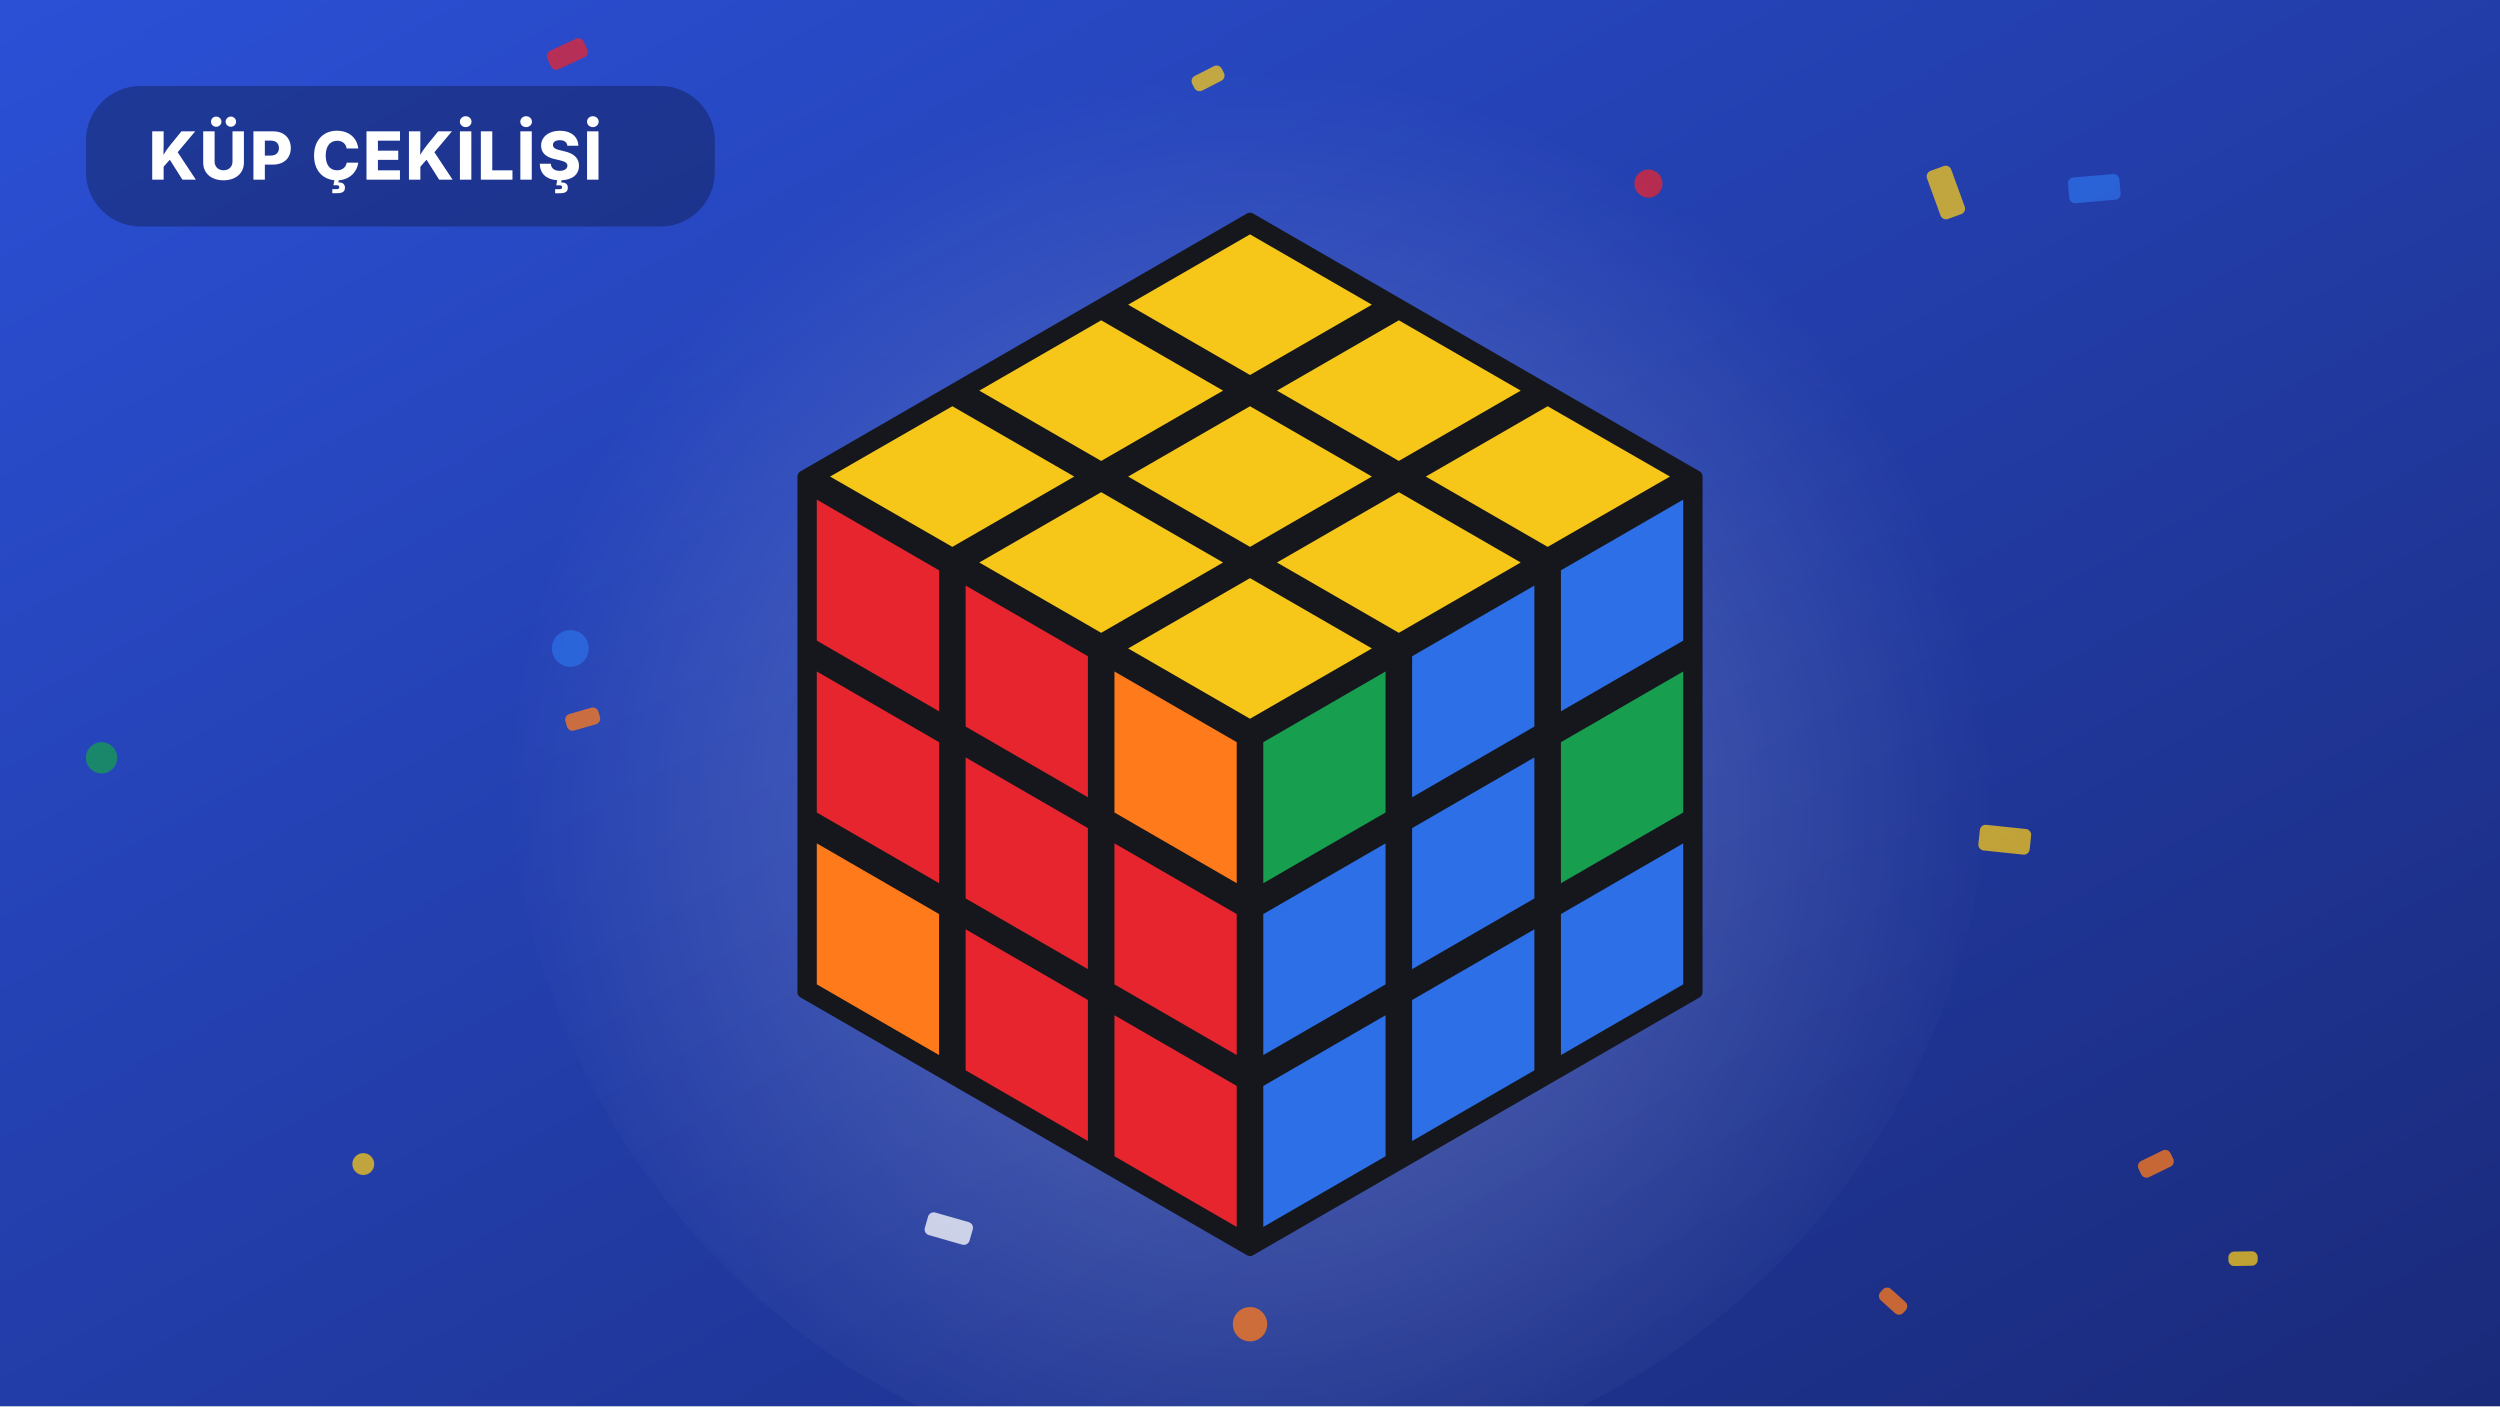
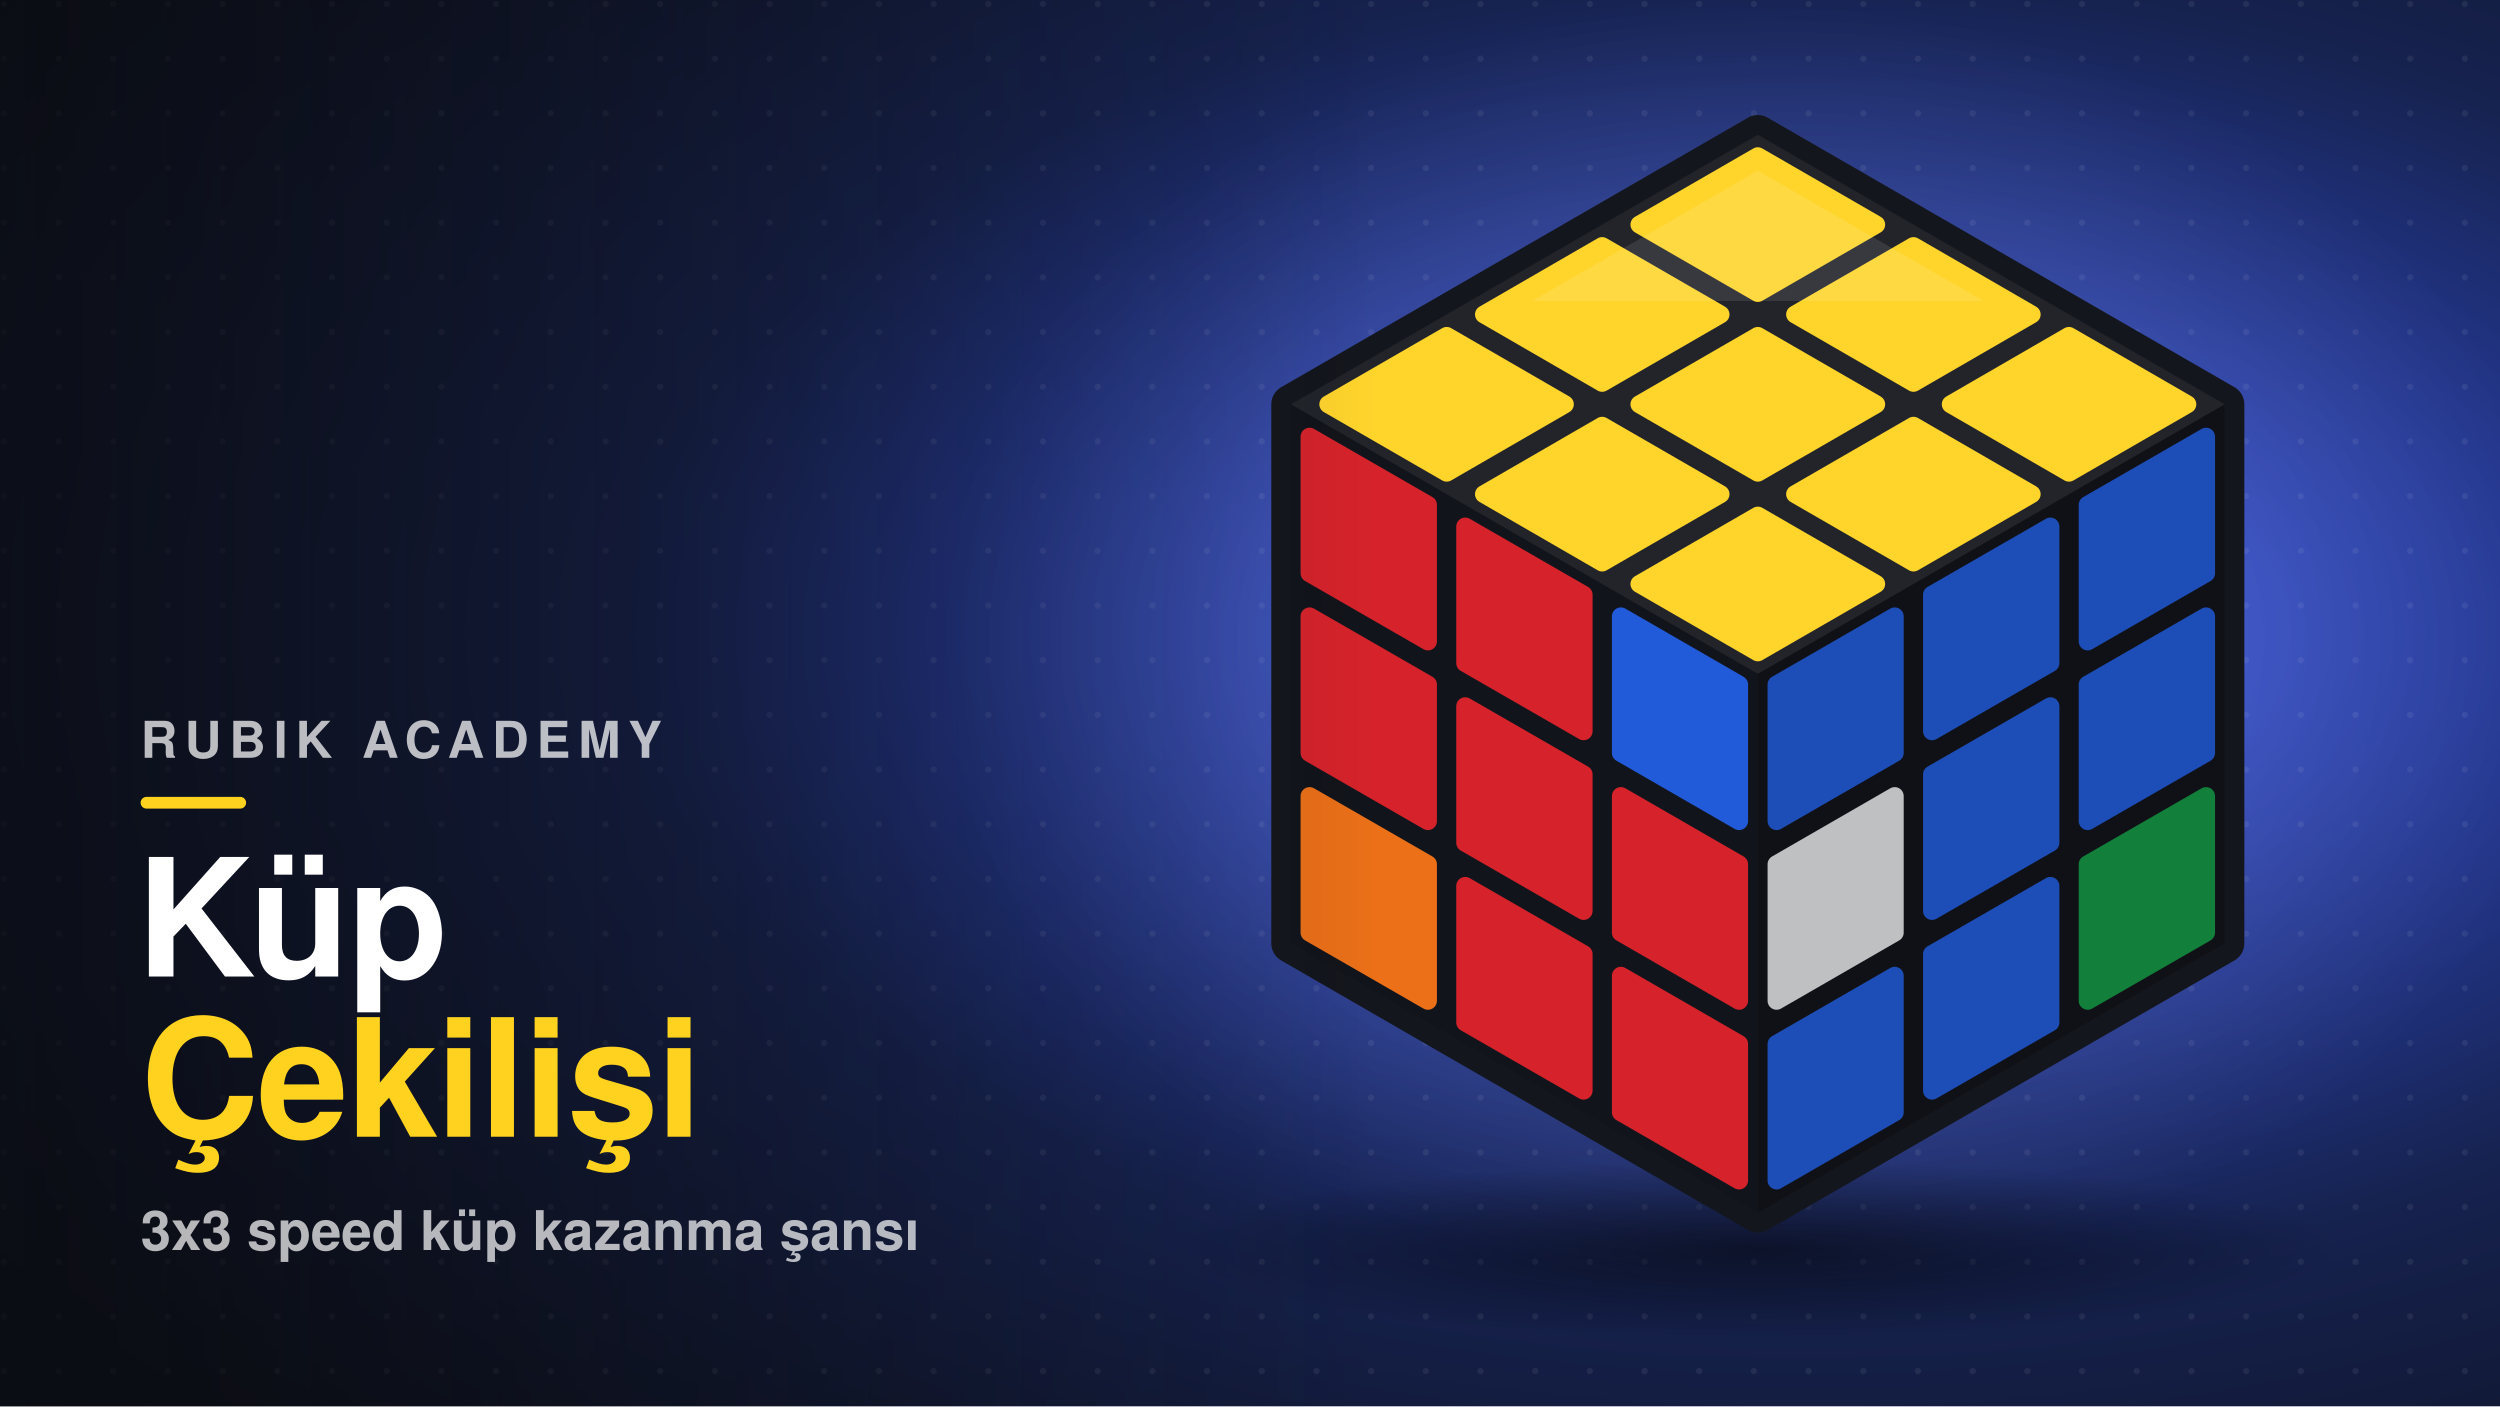
- <svg xmlns="http://www.w3.org/2000/svg" viewBox="0 0 640 360">
+ <svg xmlns="http://www.w3.org/2000/svg" viewBox="0 0 1280 720">
  <defs>
-     <linearGradient id="g" x1="0" y1="0" x2="1" y2="1">
-       <stop offset="0" stop-color="#2b50d6" />
-       <stop offset="1" stop-color="#1a2a7a" />
-     </linearGradient>
-     <radialGradient id="l" cx=".5" cy=".55" r=".5">
-       <stop offset="0" stop-color="#fff" stop-opacity=".28" />
+     <radialGradient id="bg" cx=".72" cy=".45" r=".85">
+       <stop offset="0" stop-color="#3b5bff" />
+       <stop offset=".55" stop-color="#16224f" />
+       <stop offset="1" stop-color="#0b0d14" />
+     </radialGradient>
+     <radialGradient id="spot" cx=".5" cy=".5" r=".5">
+       <stop offset="0" stop-color="#fff" stop-opacity=".22" />
      <stop offset="1" stop-color="#fff" stop-opacity="0" />
    </radialGradient>
+     <radialGradient id="sh" cx=".5" cy=".5" r=".5">
+       <stop offset="0" stop-color="#000" stop-opacity=".55" />
+       <stop offset="1" stop-color="#000" stop-opacity="0" />
+     </radialGradient>
+     <linearGradient id="fade" x1="0" x2="1">
+       <stop offset="0" stop-color="#0b0d14" stop-opacity=".75" />
+       <stop offset=".55" stop-color="#0b0d14" stop-opacity="0" />
+     </linearGradient>
+     <pattern id="dots" width="28" height="28" patternUnits="userSpaceOnUse">
+       <circle cx="2" cy="2" r="1.6" fill="#fff" opacity=".07" />
+     </pattern>
  </defs>
-   <rect width="640" height="360" fill="url(#g)" />
-   <circle cx="320" cy="190" r="190" fill="url(#l)" />
-   <circle cx="93" cy="298" r="2.8" fill="#f6c719" opacity=".75" />
-   <rect x="499" y="42" width="13.1" height="6.6" rx="1.5" fill="#f6c719" opacity=".75" transform="rotate(70 499 42)" />
-   <rect x="507" y="211" width="13.2" height="6.6" rx="1.5" fill="#f6c719" opacity=".75" transform="rotate(6 507 211)" />
-   <circle cx="26" cy="194" r="4.0" fill="#179e4f" opacity=".75" />
-   <rect x="483" y="329" width="7.9" height="3.9" rx="1.5" fill="#ff7a1a" opacity=".75" transform="rotate(42 483 329)" />
-   <circle cx="146" cy="166" r="4.7" fill="#2c6fe6" opacity=".75" />
-   <rect x="578" y="324" width="7.5" height="3.7" rx="1.5" fill="#f6c719" opacity=".75" transform="rotate(179 578 324)" />
-   <rect x="543" y="51" width="13.2" height="6.6" rx="1.5" fill="#2c6fe6" opacity=".75" transform="rotate(175 543 51)" />
-   <circle cx="320" cy="339" r="4.4" fill="#ff7a1a" opacity=".75" />
-   <rect x="557" y="298" width="9.1" height="4.6" rx="1.5" fill="#ff7a1a" opacity=".75" transform="rotate(154 557 298)" />
-   <rect x="238" y="310" width="11.9" height="6.0" rx="1.5" fill="#ffffff" opacity=".75" transform="rotate(16 238 310)" />
-   <circle cx="422" cy="47" r="3.6" fill="#e6252f" opacity=".75" />
-   <rect x="314" y="20" width="8.5" height="4.2" rx="1.5" fill="#f6c719" opacity=".75" transform="rotate(153 314 20)" />
-   <rect x="151" y="14" width="10.3" height="5.2" rx="1.5" fill="#e6252f" opacity=".75" transform="rotate(155 151 14)" />
-   <rect x="154" y="185" width="8.8" height="4.4" rx="1.5" fill="#ff7a1a" opacity=".75" transform="rotate(164 154 185)" />
-   <g stroke="#15171c" stroke-width="3.1" stroke-linejoin="round">
-     <polygon points="320.0,56.0 434.3,122.0 434.3,254.0 320.0,320.0 205.7,254.0 205.7,122.0" fill="#15171c" />
-     <polygon points="320.0,60.0 351.2,78.0 320.0,96.0 288.8,78.0" fill="#f6c719" stroke="none" rx="2" />
-     <polygon points="430.9,127.9 399.6,146.0 399.6,182.1 430.9,164.0" fill="#2c6fe6" stroke="none" />
-     <polygon points="209.1,127.9 240.4,146.0 240.4,182.1 209.1,164.0" fill="#e6252f" stroke="none" />
-     <polygon points="281.9,82.0 313.1,100.0 281.9,118.0 250.7,100.0" fill="#f6c719" stroke="none" rx="2" />
-     <polygon points="430.9,171.9 399.6,190.0 399.6,226.1 430.9,208.0" fill="#179e4f" stroke="none" />
-     <polygon points="209.1,171.9 240.4,190.0 240.4,226.1 209.1,208.0" fill="#e6252f" stroke="none" />
-     <polygon points="243.8,104.0 275.0,122.0 243.8,140.0 212.5,122.0" fill="#f6c719" stroke="none" rx="2" />
-     <polygon points="430.9,215.9 399.6,234.0 399.6,270.1 430.9,252.0" fill="#2c6fe6" stroke="none" />
-     <polygon points="209.1,215.9 240.4,234.0 240.4,270.1 209.1,252.0" fill="#ff7a1a" stroke="none" />
-     <polygon points="358.1,82.0 389.3,100.0 358.1,118.0 326.9,100.0" fill="#f6c719" stroke="none" rx="2" />
-     <polygon points="392.8,149.9 361.5,168.0 361.5,204.1 392.8,186.0" fill="#2c6fe6" stroke="none" />
-     <polygon points="247.2,149.9 278.5,168.0 278.5,204.1 247.2,186.0" fill="#e6252f" stroke="none" />
-     <polygon points="320.0,104.0 351.2,122.0 320.0,140.0 288.8,122.0" fill="#f6c719" stroke="none" rx="2" />
-     <polygon points="392.8,193.9 361.5,212.0 361.5,248.1 392.8,230.0" fill="#2c6fe6" stroke="none" />
-     <polygon points="247.2,193.9 278.5,212.0 278.5,248.1 247.2,230.0" fill="#e6252f" stroke="none" />
-     <polygon points="281.9,126.0 313.1,144.0 281.9,162.0 250.7,144.0" fill="#f6c719" stroke="none" rx="2" />
-     <polygon points="392.8,237.9 361.5,256.0 361.5,292.1 392.8,274.0" fill="#2c6fe6" stroke="none" />
-     <polygon points="247.2,237.9 278.5,256.0 278.5,292.1 247.2,274.0" fill="#e6252f" stroke="none" />
-     <polygon points="396.2,104.0 427.5,122.0 396.2,140.0 365.0,122.0" fill="#f6c719" stroke="none" rx="2" />
-     <polygon points="354.7,171.9 323.4,190.0 323.4,226.1 354.7,208.0" fill="#179e4f" stroke="none" />
-     <polygon points="285.3,171.9 316.6,190.0 316.6,226.1 285.3,208.0" fill="#ff7a1a" stroke="none" />
-     <polygon points="358.1,126.0 389.3,144.0 358.1,162.0 326.9,144.0" fill="#f6c719" stroke="none" rx="2" />
-     <polygon points="354.7,215.9 323.4,234.0 323.4,270.1 354.7,252.0" fill="#2c6fe6" stroke="none" />
-     <polygon points="285.3,215.9 316.6,234.0 316.6,270.1 285.3,252.0" fill="#e6252f" stroke="none" />
-     <polygon points="320.0,148.0 351.2,166.0 320.0,184.0 288.8,166.0" fill="#f6c719" stroke="none" rx="2" />
-     <polygon points="354.7,259.9 323.4,278.0 323.4,314.1 354.7,296.0" fill="#2c6fe6" stroke="none" />
-     <polygon points="285.3,259.9 316.6,278.0 316.6,314.1 285.3,296.0" fill="#e6252f" stroke="none" />
-   </g>
-   <g font-family="Plus Jakarta Sans,Inter,Arial,sans-serif" font-weight="800">
-     <rect x="22" y="22" rx="14" width="161" height="36" fill="#000" opacity=".28" />
-     <text x="38" y="46" font-size="17" fill="#fff" letter-spacing=".5">KÜP ÇEKİLİŞİ</text>
+   <rect width="1280" height="720" fill="url(#bg)" />
+   <rect width="1280" height="720" fill="url(#dots)" />
+   <ellipse cx="900" cy="330" rx="420" ry="330" fill="url(#spot)" />
+   <ellipse cx="900" cy="640" rx="300" ry="46" fill="url(#sh)" />
+   <polygon points="900.0,69.0 1139.0,207.0 1139.0,483.0 900.0,621.0 661.0,483.0 661.0,207.0" fill="#14161d" stroke="#14161d" stroke-width="20.2" stroke-linejoin="round" />
+   <polygon points="900.0,80.0 960.6,115.0 900.0,150.0 839.4,115.0" fill="#ffd21f" stroke="#ffd21f" stroke-width="9.2" stroke-linejoin="round" />
+   <polygon points="1129.5,223.6 1068.9,258.5 1068.9,328.4 1129.5,293.5" fill="#2563eb" stroke="#2563eb" stroke-width="9.2" stroke-linejoin="round" />
+   <polygon points="670.5,223.6 731.1,258.5 731.1,328.4 670.5,293.5" fill="#e8262f" stroke="#e8262f" stroke-width="9.2" stroke-linejoin="round" />
+   <polygon points="820.3,126.0 880.9,161.0 820.3,196.0 759.8,161.0" fill="#ffd21f" stroke="#ffd21f" stroke-width="9.2" stroke-linejoin="round" />
+   <polygon points="1129.5,315.6 1068.9,350.5 1068.9,420.4 1129.5,385.5" fill="#2563eb" stroke="#2563eb" stroke-width="9.2" stroke-linejoin="round" />
+   <polygon points="670.5,315.6 731.1,350.5 731.1,420.4 670.5,385.5" fill="#e8262f" stroke="#e8262f" stroke-width="9.2" stroke-linejoin="round" />
+   <polygon points="740.7,172.0 801.2,207.0 740.7,242.0 680.1,207.0" fill="#ffd21f" stroke="#ffd21f" stroke-width="9.2" stroke-linejoin="round" />
+   <polygon points="1129.5,407.6 1068.9,442.5 1068.9,512.4 1129.5,477.5" fill="#17a34a" stroke="#17a34a" stroke-width="9.2" stroke-linejoin="round" />
+   <polygon points="670.5,407.6 731.1,442.5 731.1,512.4 670.5,477.5" fill="#ff7a1a" stroke="#ff7a1a" stroke-width="9.2" stroke-linejoin="round" />
+   <polygon points="979.7,126.0 1040.2,161.0 979.7,196.0 919.1,161.0" fill="#ffd21f" stroke="#ffd21f" stroke-width="9.2" stroke-linejoin="round" />
+   <polygon points="1049.8,269.6 989.2,304.5 989.2,374.4 1049.8,339.5" fill="#2563eb" stroke="#2563eb" stroke-width="9.2" stroke-linejoin="round" />
+   <polygon points="750.2,269.6 810.8,304.5 810.8,374.4 750.2,339.5" fill="#e8262f" stroke="#e8262f" stroke-width="9.2" stroke-linejoin="round" />
+   <polygon points="900.0,172.0 960.6,207.0 900.0,242.0 839.4,207.0" fill="#ffd21f" stroke="#ffd21f" stroke-width="9.2" stroke-linejoin="round" />
+   <polygon points="1049.8,361.6 989.2,396.5 989.2,466.4 1049.8,431.5" fill="#2563eb" stroke="#2563eb" stroke-width="9.2" stroke-linejoin="round" />
+   <polygon points="750.2,361.6 810.8,396.5 810.8,466.4 750.2,431.5" fill="#e8262f" stroke="#e8262f" stroke-width="9.2" stroke-linejoin="round" />
+   <polygon points="820.3,218.0 880.9,253.0 820.3,288.0 759.8,253.0" fill="#ffd21f" stroke="#ffd21f" stroke-width="9.2" stroke-linejoin="round" />
+   <polygon points="1049.8,453.6 989.2,488.5 989.2,558.4 1049.8,523.5" fill="#2563eb" stroke="#2563eb" stroke-width="9.2" stroke-linejoin="round" />
+   <polygon points="750.2,453.6 810.8,488.5 810.8,558.4 750.2,523.5" fill="#e8262f" stroke="#e8262f" stroke-width="9.2" stroke-linejoin="round" />
+   <polygon points="1059.3,172.0 1119.9,207.0 1059.3,242.0 998.8,207.0" fill="#ffd21f" stroke="#ffd21f" stroke-width="9.2" stroke-linejoin="round" />
+   <polygon points="970.1,315.6 909.6,350.5 909.6,420.4 970.1,385.5" fill="#2563eb" stroke="#2563eb" stroke-width="9.2" stroke-linejoin="round" />
+   <polygon points="829.9,315.6 890.4,350.5 890.4,420.4 829.9,385.5" fill="#2563eb" stroke="#2563eb" stroke-width="9.2" stroke-linejoin="round" />
+   <polygon points="979.7,218.0 1040.2,253.0 979.7,288.0 919.1,253.0" fill="#ffd21f" stroke="#ffd21f" stroke-width="9.2" stroke-linejoin="round" />
+   <polygon points="970.1,407.6 909.6,442.5 909.6,512.4 970.1,477.5" fill="#f4f6f8" stroke="#f4f6f8" stroke-width="9.2" stroke-linejoin="round" />
+   <polygon points="829.9,407.6 890.4,442.5 890.4,512.4 829.9,477.5" fill="#e8262f" stroke="#e8262f" stroke-width="9.2" stroke-linejoin="round" />
+   <polygon points="900.0,264.0 960.6,299.0 900.0,334.0 839.4,299.0" fill="#ffd21f" stroke="#ffd21f" stroke-width="9.2" stroke-linejoin="round" />
+   <polygon points="970.1,499.6 909.6,534.5 909.6,604.4 970.1,569.5" fill="#2563eb" stroke="#2563eb" stroke-width="9.2" stroke-linejoin="round" />
+   <polygon points="829.9,499.6 890.4,534.5 890.4,604.4 829.9,569.5" fill="#e8262f" stroke="#e8262f" stroke-width="9.2" stroke-linejoin="round" />
+   <polygon points="1139.0,207.0 900.0,345.0 900.0,621.0 1139.0,483.0" fill="#000" opacity=".22" />
+   <polygon points="661.0,207.0 900.0,345.0 900.0,621.0 661.0,483.0" fill="#000" opacity=".08" />
+   <polygon points="900.0,69.0 1139.0,207.0 900.0,345.0 661.0,207.0" fill="#fff" opacity=".06" />
+   <polygon points="900.0,87.4 1015.5,154.1 784.5,154.1" fill="#fff" opacity=".10" />
+   <rect width="1280" height="720" fill="url(#fade)" />
+   <g font-family="'Plus Jakarta Sans','Segoe UI',Helvetica,Arial,sans-serif">
+     <rect x="72" y="408" width="54" height="6" rx="3" fill="#ffd21f" />
+     <text x="72" y="388" font-size="26" font-weight="700" fill="#fff" fill-opacity=".72" letter-spacing="4">RUBIK ACADEMY</text>
+     <text x="70" y="500" font-size="84" font-weight="800" fill="#fff" letter-spacing="-1">Küp</text>
+     <text x="72" y="582" font-size="84" font-weight="800" fill="#ffd21f" letter-spacing="-1">Çekilişi</text>
+     <text x="72" y="640" font-size="28" font-weight="600" fill="#fff" fill-opacity=".7">3x3 speed küp kazanma şansı</text>
  </g>
</svg>
